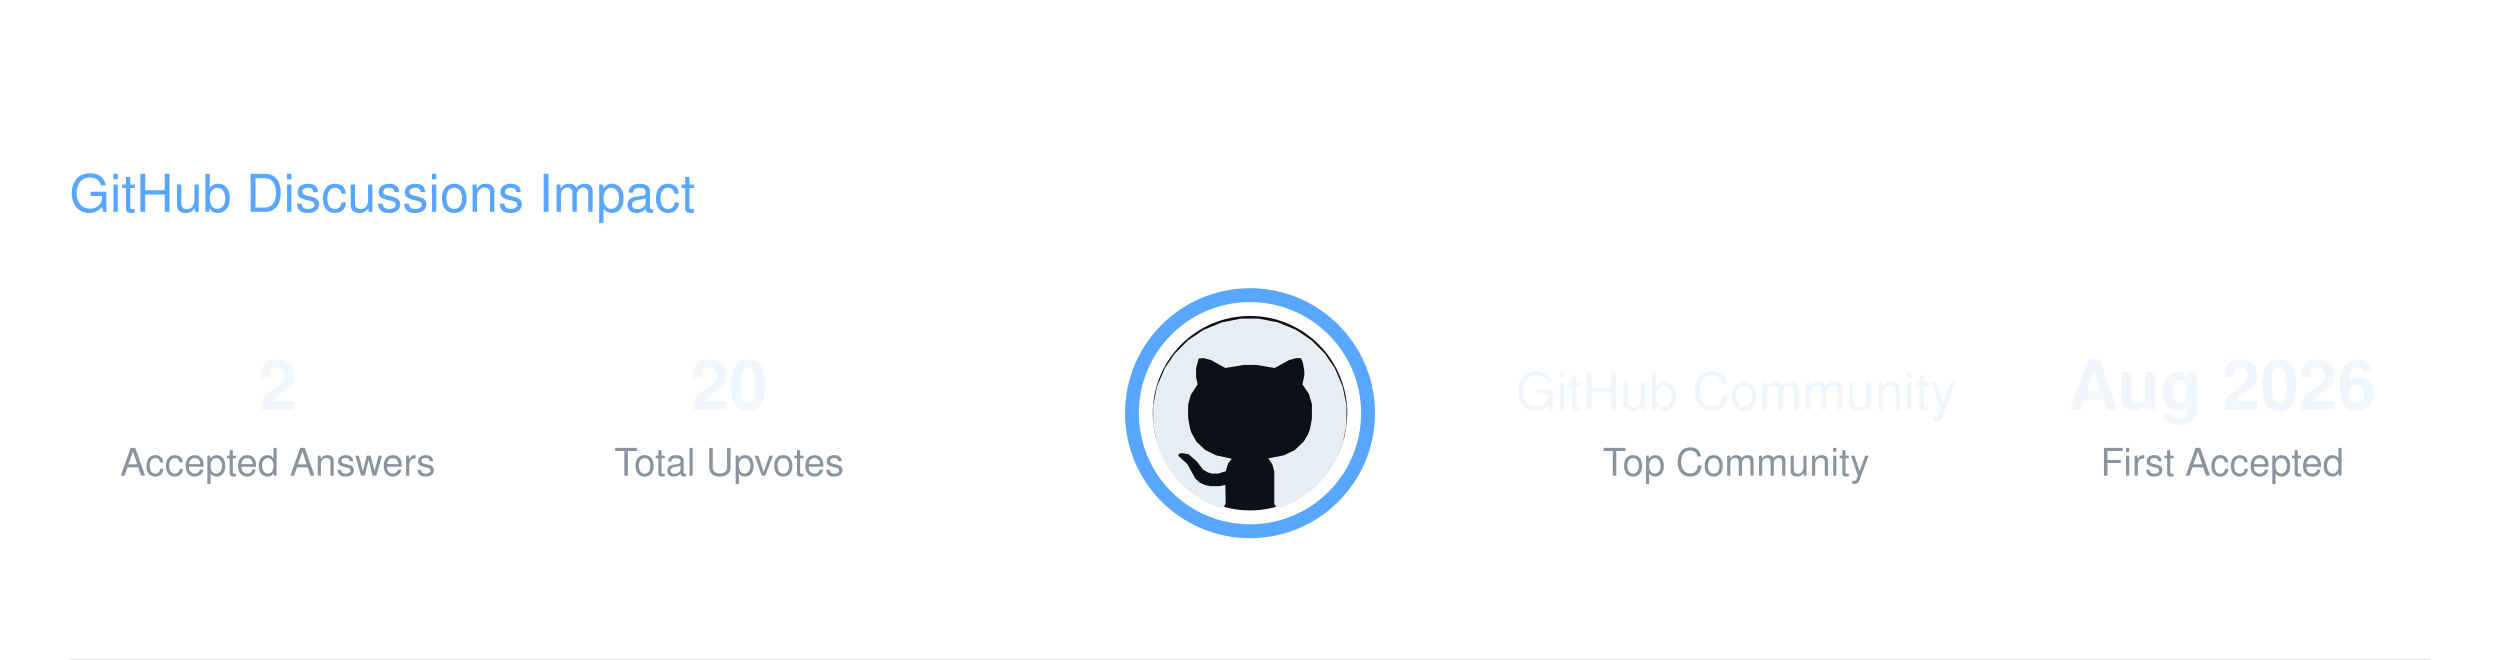
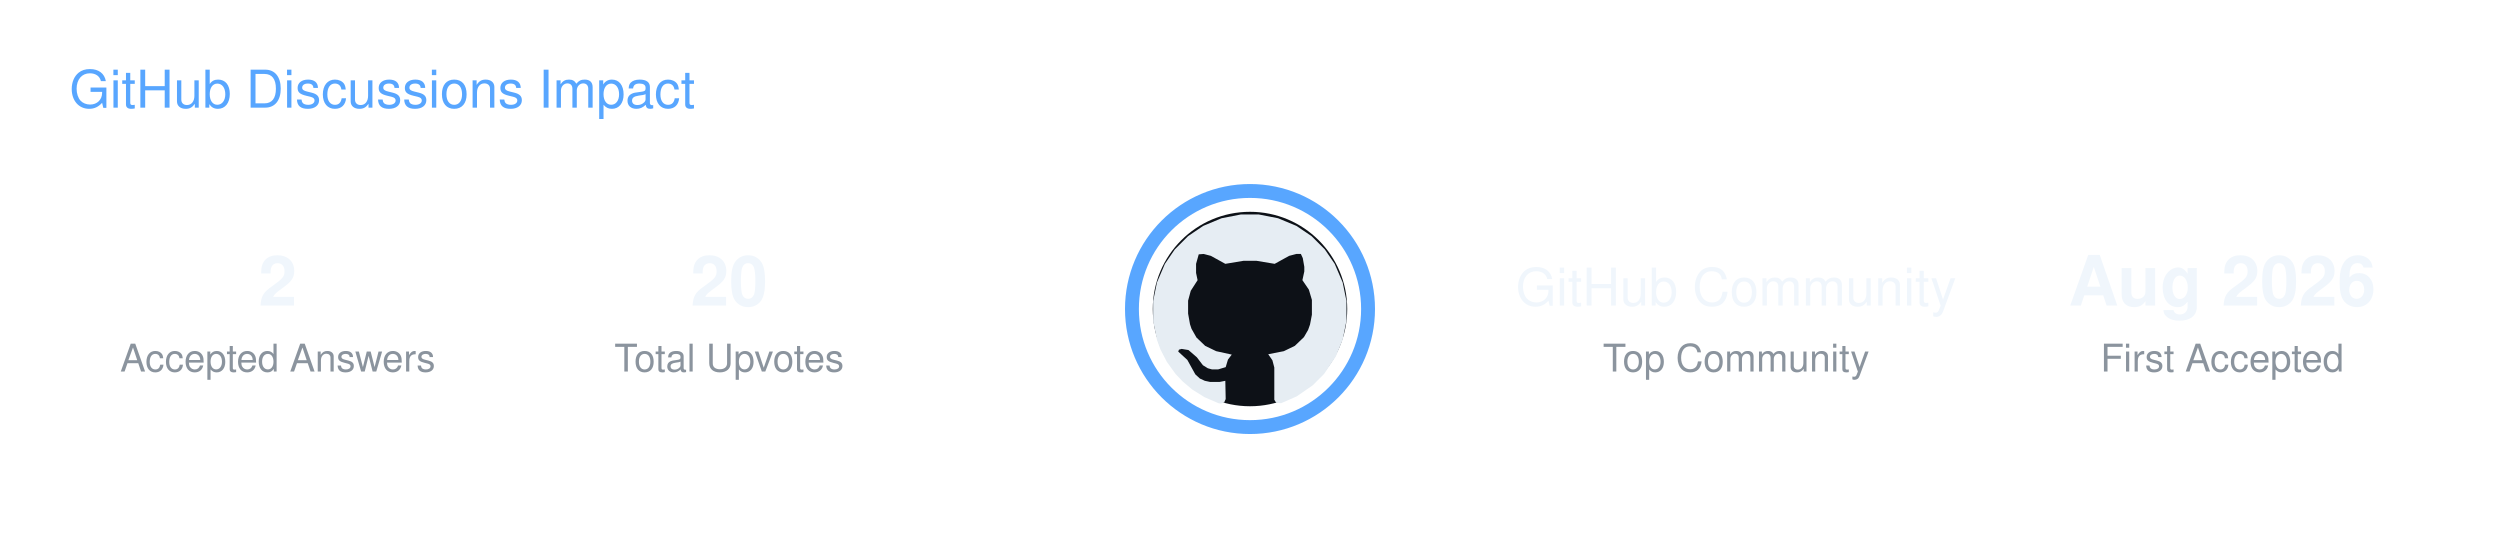
- <svg xmlns="http://www.w3.org/2000/svg" width="720" height="190" viewBox="0 0 720 190" role="img" aria-labelledby="title description">
+ <svg xmlns="http://www.w3.org/2000/svg" width="720" height="155" viewBox="0 0 720 155" role="img" aria-labelledby="title description">
  <defs>
    <clipPath id="octocat-inner-clip">
      <circle cx="0" cy="0" r="24.5" />
    </clipPath>
  </defs>
  <style>
        .title {
            font-family:
                -apple-system,
                BlinkMacSystemFont,
                "Segoe UI",
                Helvetica,
                Arial,
                sans-serif;
            font-size: 15px;
            font-weight: 400;
            fill: #58A6FF;
        }

        .value {
            font-family:
                -apple-system,
                BlinkMacSystemFont,
                "Segoe UI",
                Helvetica,
                Arial,
                sans-serif;
            font-size: 20px;
            font-weight: 600;
            fill: #F0F6FC;
        }

        .label {
            font-family:
                -apple-system,
                BlinkMacSystemFont,
                "Segoe UI",
                Helvetica,
                Arial,
                sans-serif;
            font-size: 11px;
            font-weight: 400;
            fill: #8B949E;
        }

        .community {
            font-family:
                -apple-system,
                BlinkMacSystemFont,
                "Segoe UI",
                Helvetica,
                Arial,
                sans-serif;
            font-size: 15px;
            font-weight: 500;
            fill: #F0F6FC;
        }
    </style>
-   <g transform="translate(0 35)">
+   <g transform="translate(0 5)">
    <text x="20" y="26" class="title">
        GitHub Discussions Impact
    </text>
    <text x="80" y="83" text-anchor="middle" class="value">
        2
    </text>
    <text x="80" y="102" text-anchor="middle" class="label">
        Accepted Answers
    </text>
    <text x="210" y="83" text-anchor="middle" class="value">
        20
    </text>
    <text x="210" y="102" text-anchor="middle" class="label">
        Total Upvotes
    </text>
    <g transform="translate(360 84)">
      <circle cx="0" cy="0" r="34" fill="none" stroke="#58A6FF" stroke-width="4" />
      <circle cx="0" cy="0" r="28" fill="#0D1117" />
      <path d="                 M 181 17                 L 133 37                 L 93 64                 L 58 99                 L 32 137                 L 11 186                 L 1 235                 L 1 288                 L 11 337                 L 20 362                 L 37 395                 L 60 427                 L 79 447                 L 104 468                 L 136 488                 L 173 504                 L 179 505                 L 188 502                 L 192 493                 L 191 445                 L 176 448                 L 151 448                 L 137 445                 L 124 439                 L 112 428                 L 91 390                 L 67 368                 L 69 363                 L 76 361                 L 94 364                 L 116 383                 L 132 404                 L 145 412                 L 156 415                 L 172 415                 L 192 409                 L 198 389                 L 208 376                 L 167 367                 L 138 353                 L 115 331                 L 102 308                 L 98 296                 L 93 268                 L 93 234                 L 100 208                 L 118 180                 L 114 161                 L 114 137                 L 121 112                 L 134 111                 L 153 116                 L 191 137                 L 239 129                 L 273 129                 L 321 137                 L 359 116                 L 378 111                 L 390 111                 L 395 122                 L 399 145                 L 399 157                 L 394 180                 L 411 205                 L 419 232                 L 419 271                 L 414 297                 L 409 311                 L 398 330                 L 374 353                 L 345 367                 L 304 375                 L 315 391                 L 320 410                 L 320 495                 L 325 503                 L 338 504                 L 379 486                 L 421 457                 L 451 427                 L 482 381                 L 500 337                 L 510 287                 L 510 235                 L 500 186                 L 479 137                 L 453 99                 L 418 64                 L 378 37                 L 330 17                 L 279 7                 L 232 7                 Z             " transform="translate(-28 -28) scale(0.109375)" fill="#E6EDF3" />
    </g>
    <text x="500" y="83" text-anchor="middle" class="community">
        GitHub Community
    </text>
    <text x="500" y="102" text-anchor="middle" class="label">
        Top Community
    </text>
    <text x="640" y="83" text-anchor="middle" class="value">
        Aug 2026
    </text>
    <text x="640" y="102" text-anchor="middle" class="label">
        First Accepted
    </text>
    <line x1="20" y1="155" x2="700" y2="155" stroke="#8B949E" stroke-width="0.5" opacity="0.25" />
  </g>
</svg>
